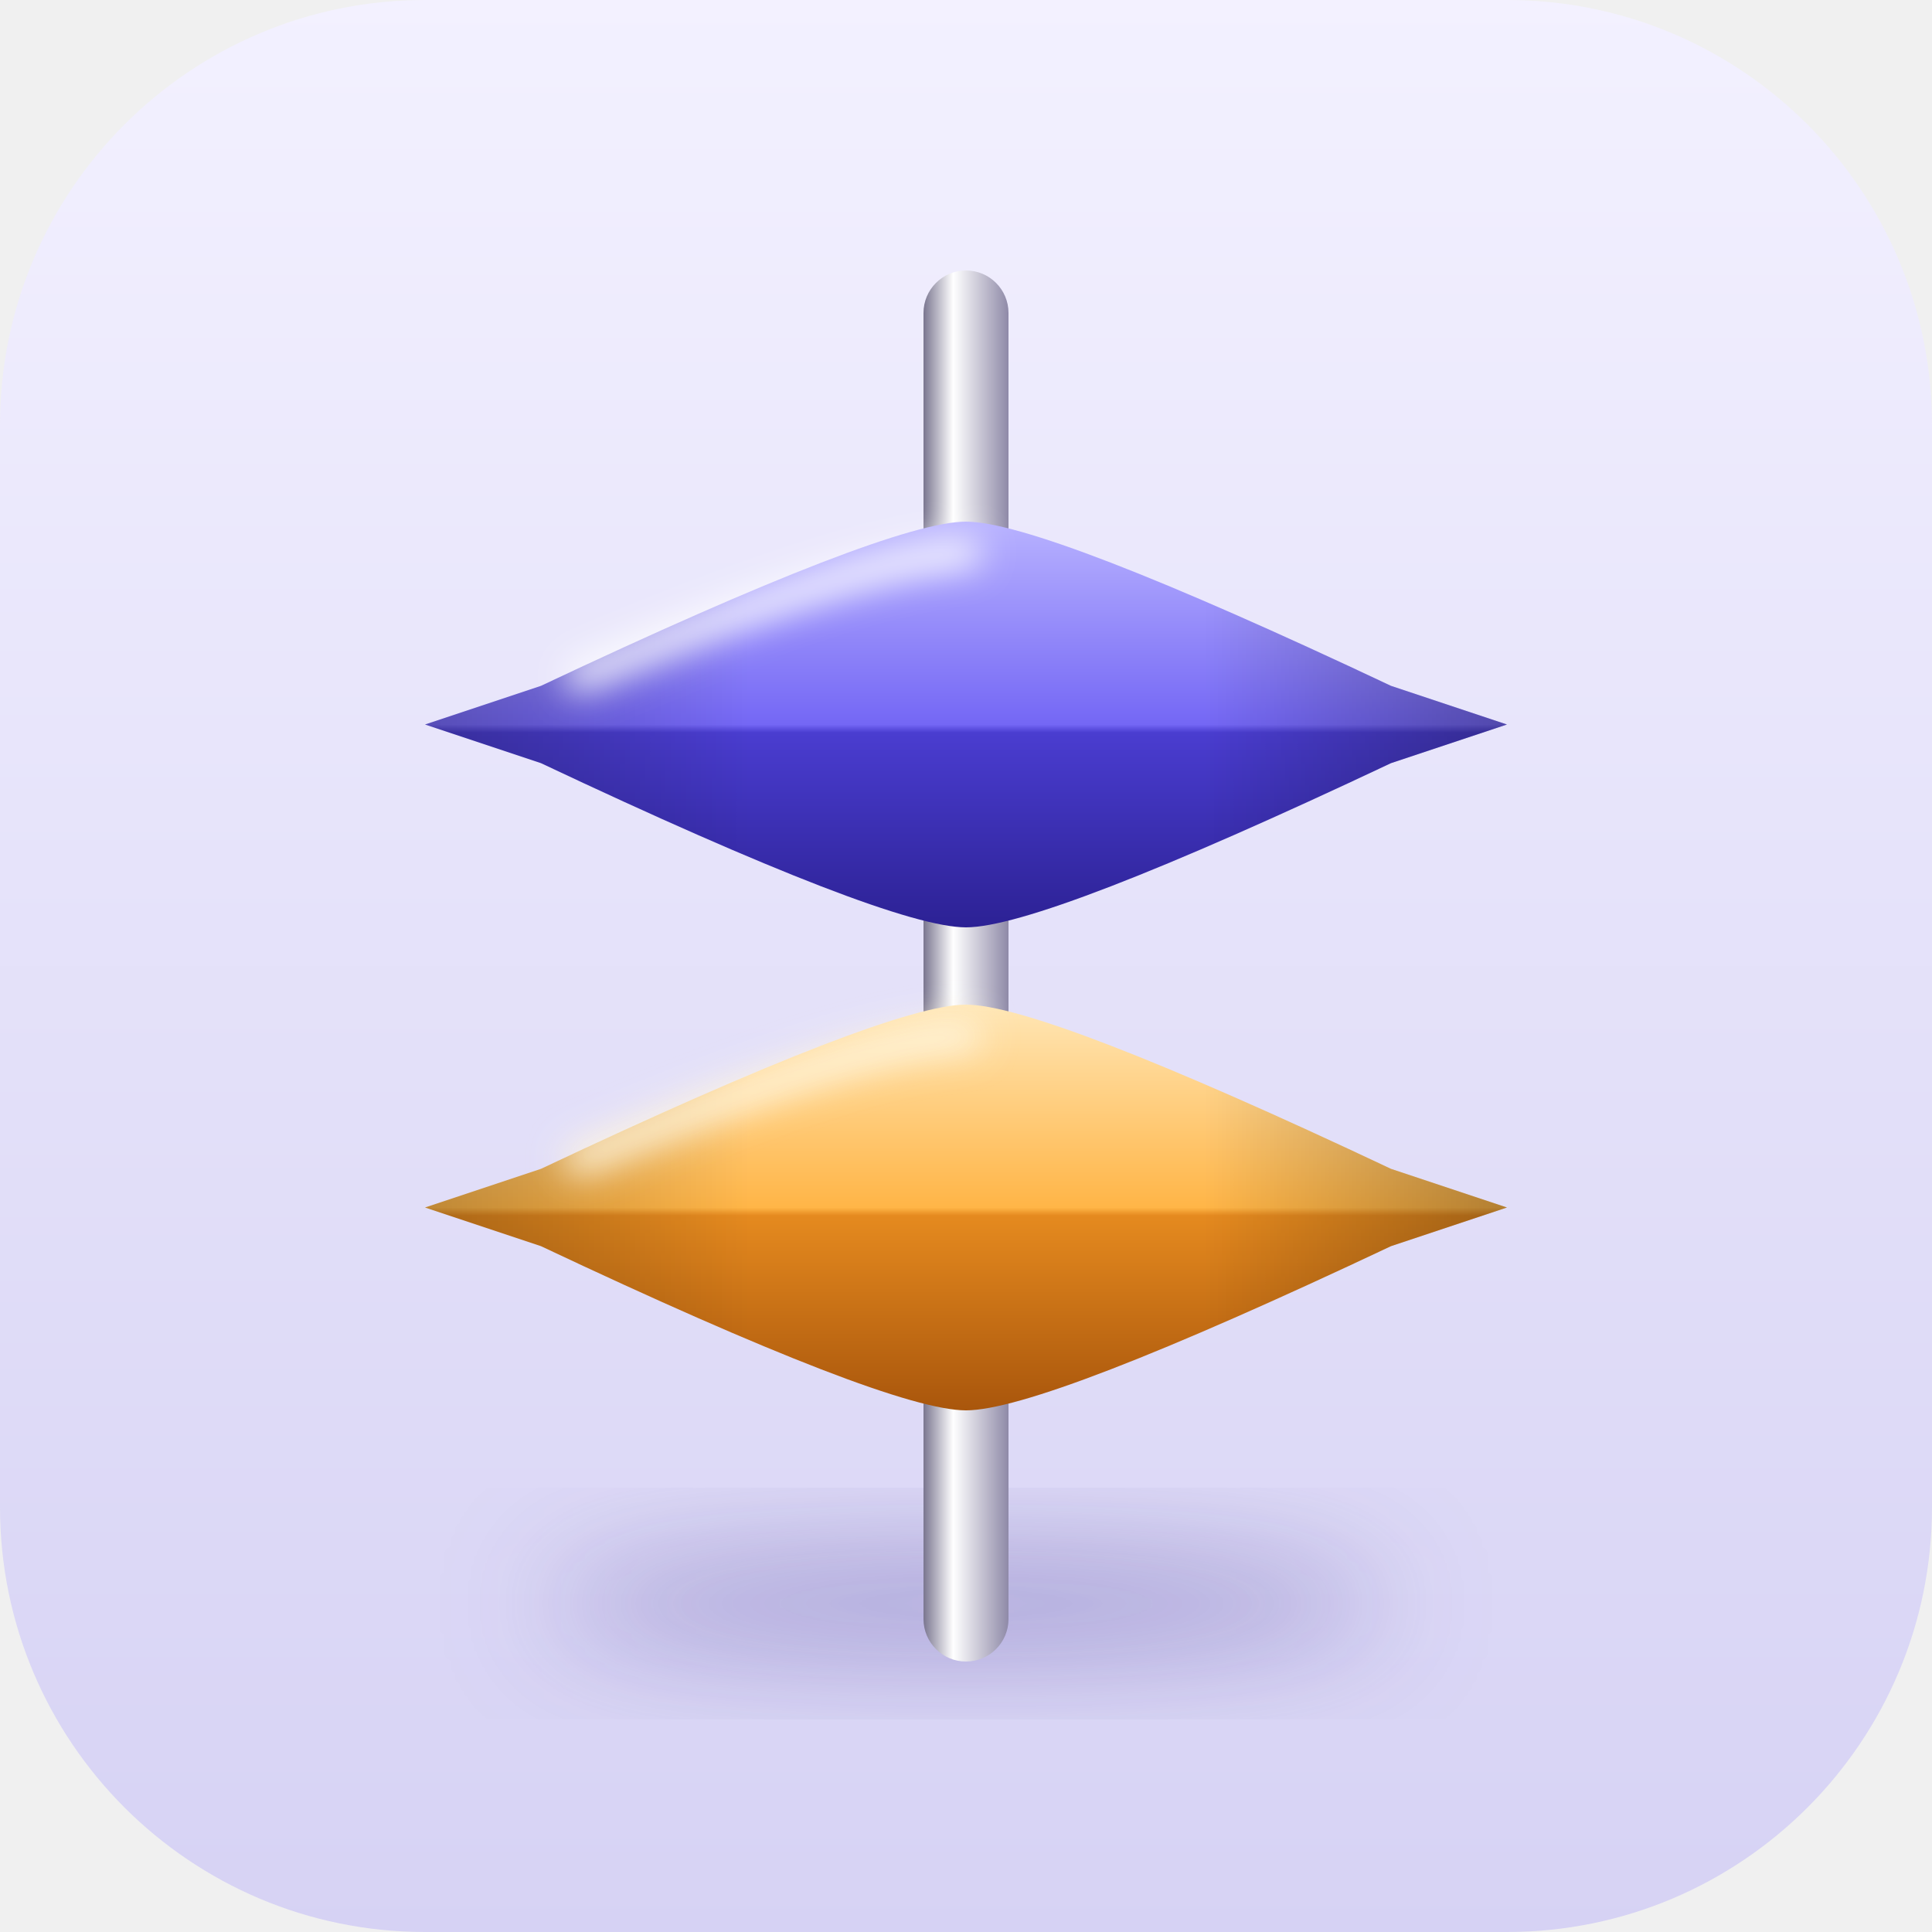
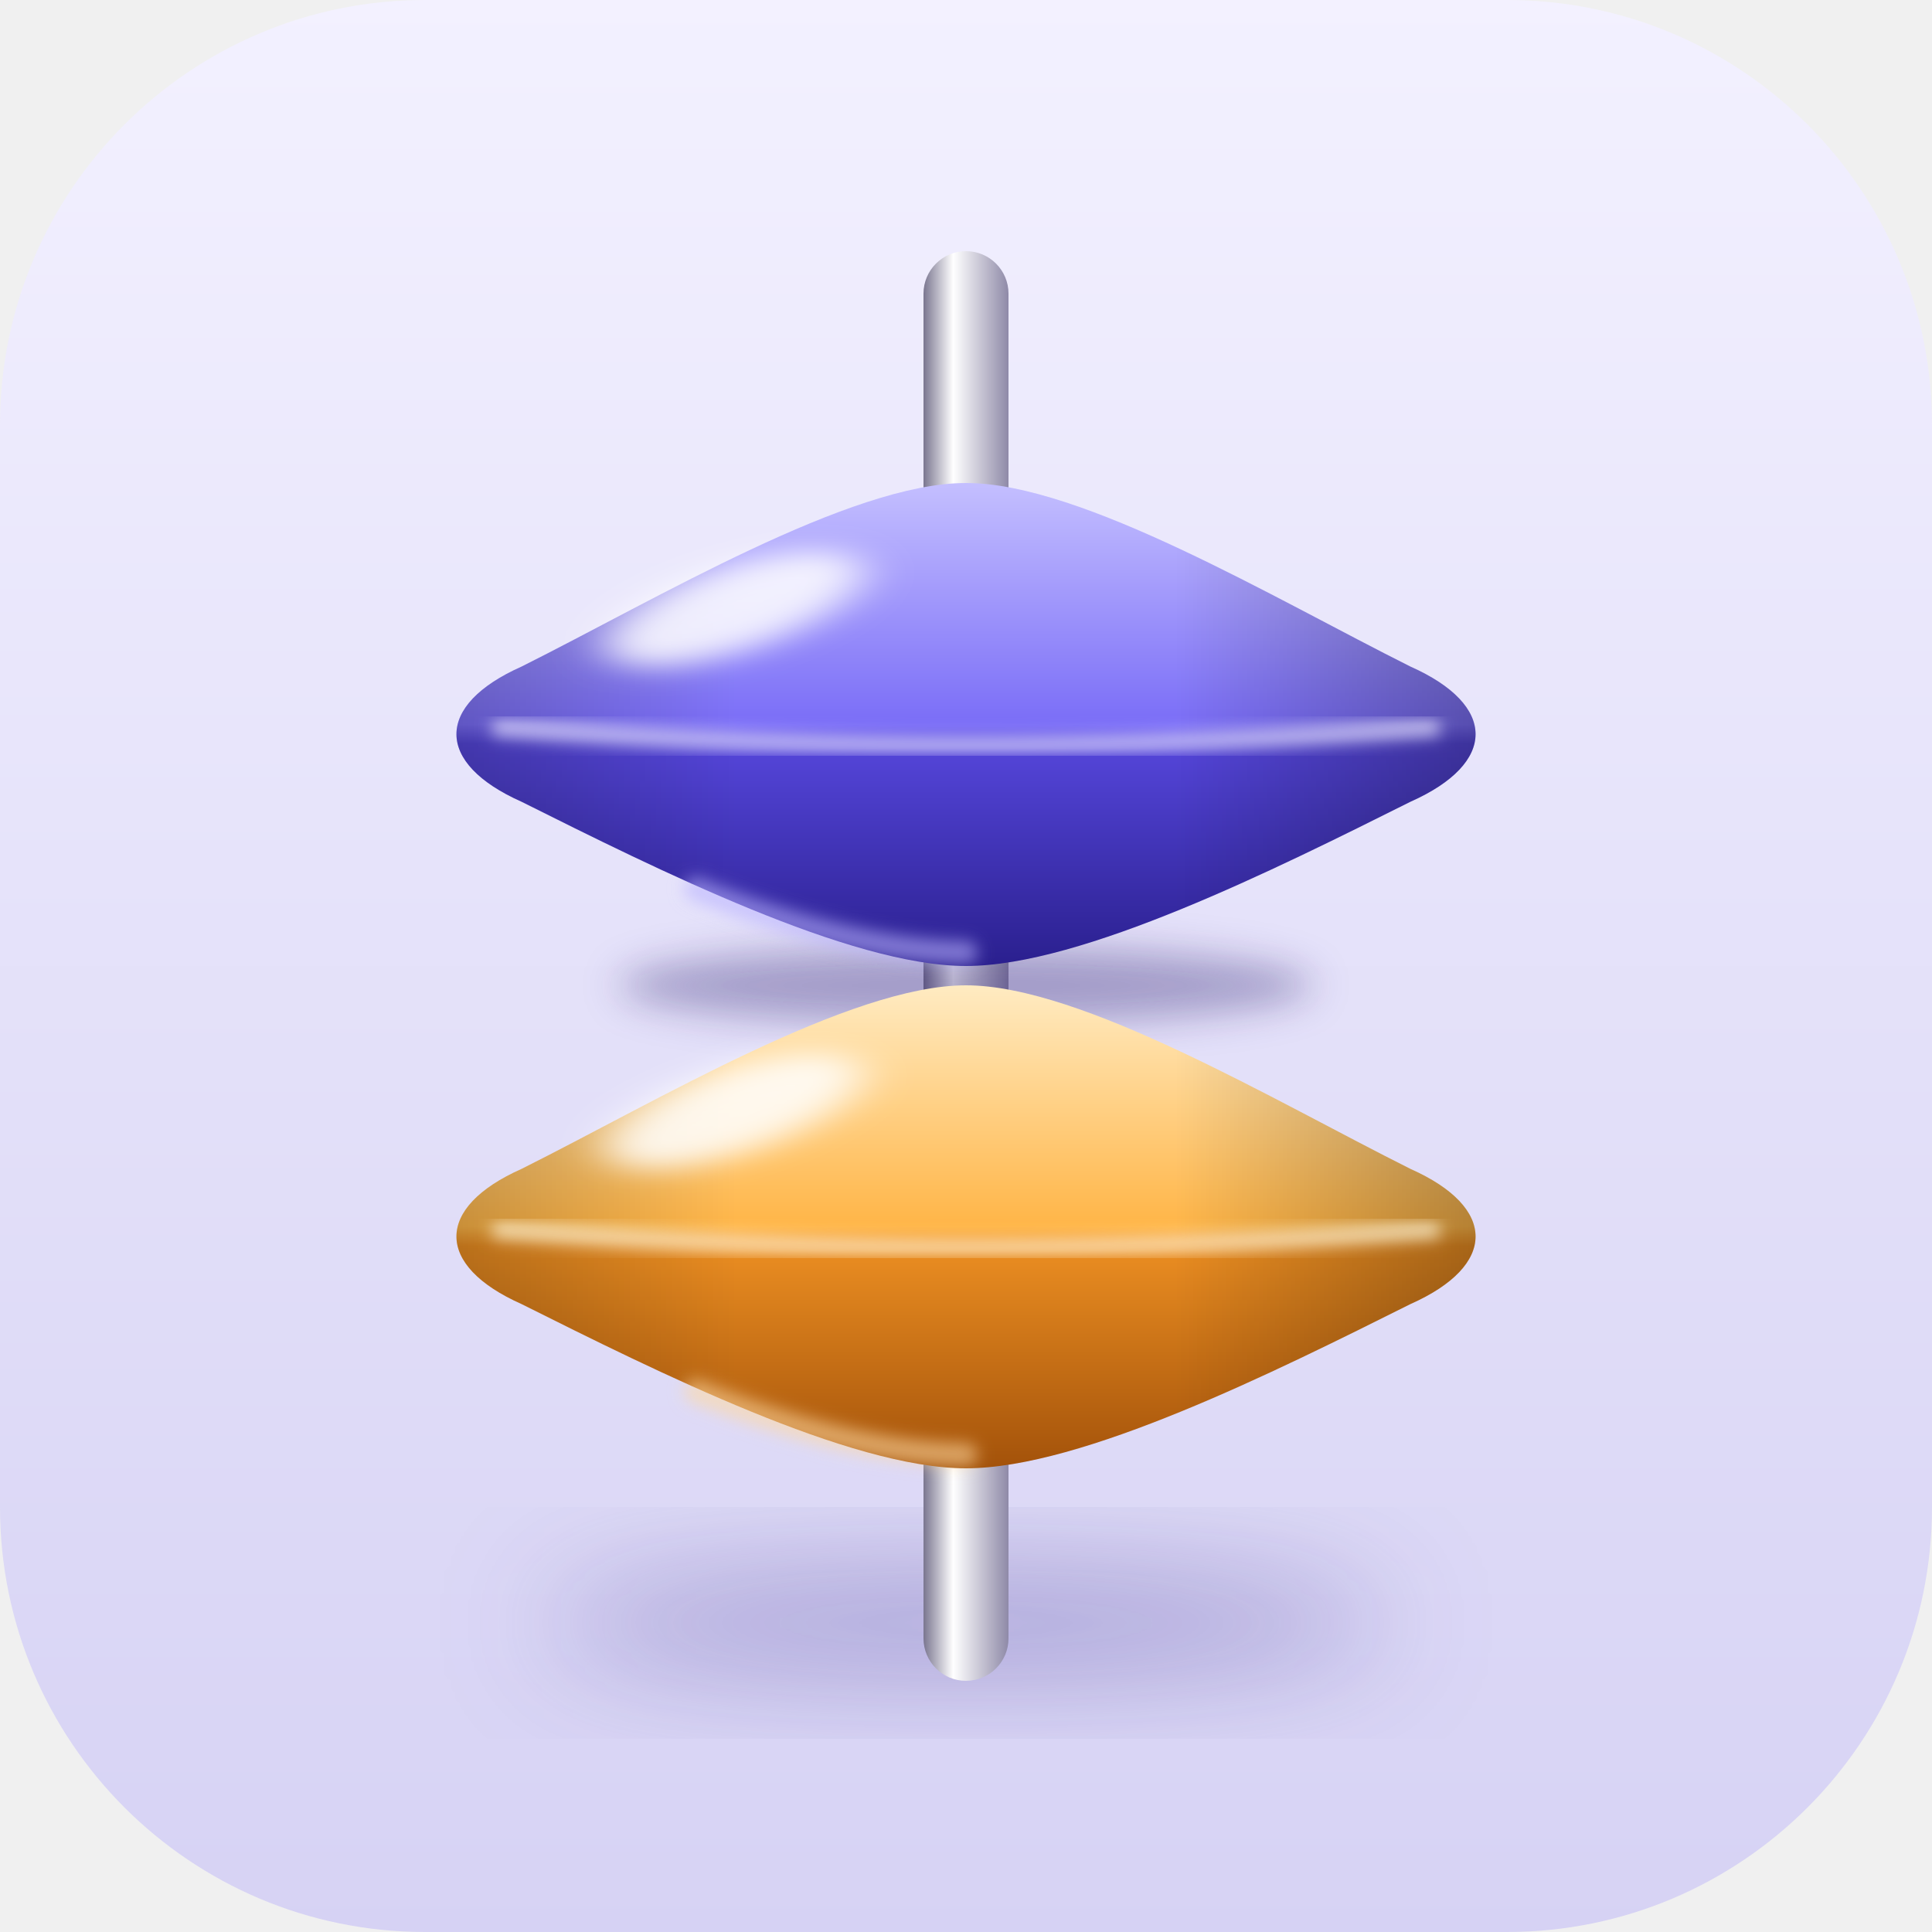
<svg xmlns="http://www.w3.org/2000/svg" viewBox="0 0 100 100" width="1024" height="1024">
  <defs>
    <linearGradient id="t4-bg" x1="0" y1="0" x2="0" y2="1">
      <stop offset="0" stop-color="#F3F1FF" />
      <stop offset="1" stop-color="#D6D2F4" />
    </linearGradient>
    <linearGradient id="t4-rod" x1="47.8" y1="0" x2="52.2" y2="0" gradientUnits="userSpaceOnUse">
      <stop offset="0" stop-color="#7A7690" />
      <stop offset=".35" stop-color="#FFFFFF" />
      <stop offset="1" stop-color="#8F8AA8" />
    </linearGradient>
-     <linearGradient id="t4-u" x1="0" y1="27" x2="0" y2="48" gradientUnits="userSpaceOnUse">
-       <stop offset="0" stop-color="#B8B2FF" />
-       <stop offset=".5" stop-color="#7467F5" />
-       <stop offset=".52" stop-color="#4A3DD0" />
-       <stop offset="1" stop-color="#2C2194" />
+     <linearGradient id="t4-u" x1="0" y1="25" x2="0" y2="50" gradientUnits="userSpaceOnUse">
+       <stop offset="0" stop-color="#C4BFFF" />
+       <stop offset=".5" stop-color="#7A6DF7" />
+       <stop offset=".54" stop-color="#5546DA" />
+       <stop offset="1" stop-color="#2A1F8E" />
    </linearGradient>
-     <linearGradient id="t4-l" x1="0" y1="52" x2="0" y2="73" gradientUnits="userSpaceOnUse">
-       <stop offset="0" stop-color="#FFE6B5" />
+     <linearGradient id="t4-l" x1="0" y1="51" x2="0" y2="76" gradientUnits="userSpaceOnUse">
+       <stop offset="0" stop-color="#FFEBC2" />
      <stop offset=".5" stop-color="#FFB547" />
-       <stop offset=".52" stop-color="#E58A1F" />
-       <stop offset="1" stop-color="#A9560C" />
+       <stop offset=".54" stop-color="#EB8E22" />
+       <stop offset="1" stop-color="#A3520A" />
    </linearGradient>
-     <linearGradient id="t4-side" x1="22" y1="0" x2="78" y2="0" gradientUnits="userSpaceOnUse">
-       <stop offset="0" stop-color="#000" stop-opacity=".25" />
-       <stop offset=".3" stop-color="#000" stop-opacity="0" />
-       <stop offset=".72" stop-color="#000" stop-opacity="0" />
+     <linearGradient id="t4-side" x1="23" y1="0" x2="77" y2="0" gradientUnits="userSpaceOnUse">
+       <stop offset="0" stop-color="#000" stop-opacity=".22" />
+       <stop offset=".28" stop-color="#000" stop-opacity="0" />
+       <stop offset=".7" stop-color="#000" stop-opacity="0" />
      <stop offset="1" stop-color="#000" stop-opacity=".3" />
    </linearGradient>
    <filter id="t4-blur3" x="-50%" y="-50%" width="200%" height="200%">
      <feGaussianBlur stdDeviation="3" />
    </filter>
    <filter id="t4-blur1" x="-50%" y="-50%" width="200%" height="200%">
-       <feGaussianBlur stdDeviation=".9" />
+       <feGaussianBlur stdDeviation="1" />
+     </filter>
+     <filter id="t4-blur05" x="-50%" y="-50%" width="200%" height="200%">
+       <feGaussianBlur stdDeviation=".4" />
    </filter>
  </defs>
  <rect width="100" height="100" rx="22" fill="url(#t4-bg)" />
-   <ellipse cx="50" cy="83" rx="22" ry="3" fill="#3B2F8F" opacity=".3" filter="url(#t4-blur3)" />
-   <rect x="47.8" y="14" width="4.4" height="72" rx="2.2" fill="url(#t4-rod)" />
+   <ellipse cx="50" cy="84" rx="22" ry="3" fill="#3B2F8F" opacity=".3" filter="url(#t4-blur3)" />
+   <rect x="47.8" y="13" width="4.4" height="74" rx="2.2" fill="url(#t4-rod)" />
+   <ellipse cx="50" cy="51" rx="18" ry="2" fill="#2A1F6E" opacity=".35" filter="url(#t4-blur1)" />
  <g>
-     <path d="M50 27 Q54 27 72 35.5 Q78 37.5 78 37.5 Q78 37.5 72 39.5 Q54 48 50 48 Q46 48 28 39.5 Q22 37.5 22 37.5 Q22 37.5 28 35.5 Q46 27 50 27 Z" fill="url(#t4-u)" />
-     <path d="M50 27 Q54 27 72 35.5 Q78 37.5 78 37.5 Q78 37.5 72 39.5 Q54 48 50 48 Q46 48 28 39.5 Q22 37.5 22 37.5 Q22 37.5 28 35.5 Q46 27 50 27 Z" fill="url(#t4-side)" />
-     <path d="M30 35 Q44 29 50 28.6" fill="none" stroke="#fff" stroke-width="1.6" stroke-linecap="round" opacity=".9" filter="url(#t4-blur1)" />
+     <path d="M50 25 C56 25 66 31 73 34.5 C77.5 36.5 77.5 39.5 73 41.5 C66 45 56 50 50 50 C44 50 34 45 27 41.5 C22.5 39.5 22.5 36.5 27 34.5 C34 31 44 25 50 25 Z" fill="url(#t4-u)" />
+     <path d="M50 25 C56 25 66 31 73 34.5 C77.5 36.5 77.5 39.5 73 41.5 C66 45 56 50 50 50 C44 50 34 45 27 41.5 C22.5 39.5 22.5 36.5 27 34.5 C34 31 44 25 50 25 Z" fill="url(#t4-side)" />
+     <path d="M25.5 37.6 Q50 39.6 74.5 37.6" fill="none" stroke="#E4E0FF" stroke-width="1" opacity=".7" filter="url(#t4-blur05)" />
+     <ellipse cx="38" cy="31.5" rx="7" ry="2.2" fill="#fff" opacity=".85" filter="url(#t4-blur1)" transform="rotate(-18 38 31.5)" />
+     <path d="M36 46 Q44 49.2 50 49.3" fill="none" stroke="#B9B2FF" stroke-width="1.2" stroke-linecap="round" opacity=".6" filter="url(#t4-blur05)" />
  </g>
  <g>
-     <path d="M50 52 Q54 52 72 60.5 Q78 62.5 78 62.5 Q78 62.5 72 64.5 Q54 73 50 73 Q46 73 28 64.5 Q22 62.5 22 62.5 Q22 62.5 28 60.5 Q46 52 50 52 Z" fill="url(#t4-l)" />
-     <path d="M50 52 Q54 52 72 60.5 Q78 62.5 78 62.5 Q78 62.5 72 64.5 Q54 73 50 73 Q46 73 28 64.5 Q22 62.5 22 62.5 Q22 62.5 28 60.5 Q46 52 50 52 Z" fill="url(#t4-side)" />
-     <path d="M30 60 Q44 54 50 53.6" fill="none" stroke="#FFF6E0" stroke-width="1.6" stroke-linecap="round" opacity=".95" filter="url(#t4-blur1)" />
+     <path d="M50 51 C56 51 66 57 73 60.5 C77.5 62.5 77.5 65.5 73 67.5 C66 71 56 76 50 76 C44 76 34 71 27 67.5 C22.5 65.5 22.5 62.5 27 60.5 C34 57 44 51 50 51 Z" fill="url(#t4-l)" />
+     <path d="M50 51 C56 51 66 57 73 60.5 C77.5 62.5 77.5 65.5 73 67.5 C66 71 56 76 50 76 C44 76 34 71 27 67.5 C22.5 65.5 22.5 62.5 27 60.5 C34 57 44 51 50 51 Z" fill="url(#t4-side)" />
+     <path d="M25.5 63.6 Q50 65.6 74.5 63.6" fill="none" stroke="#FFF3D6" stroke-width="1" opacity=".7" filter="url(#t4-blur05)" />
+     <ellipse cx="38" cy="57.5" rx="7" ry="2.2" fill="#fff" opacity=".85" filter="url(#t4-blur1)" transform="rotate(-18 38 57.5)" />
+     <path d="M36 72 Q44 75.2 50 75.3" fill="none" stroke="#FFD9A0" stroke-width="1.2" stroke-linecap="round" opacity=".6" filter="url(#t4-blur05)" />
  </g>
</svg>
